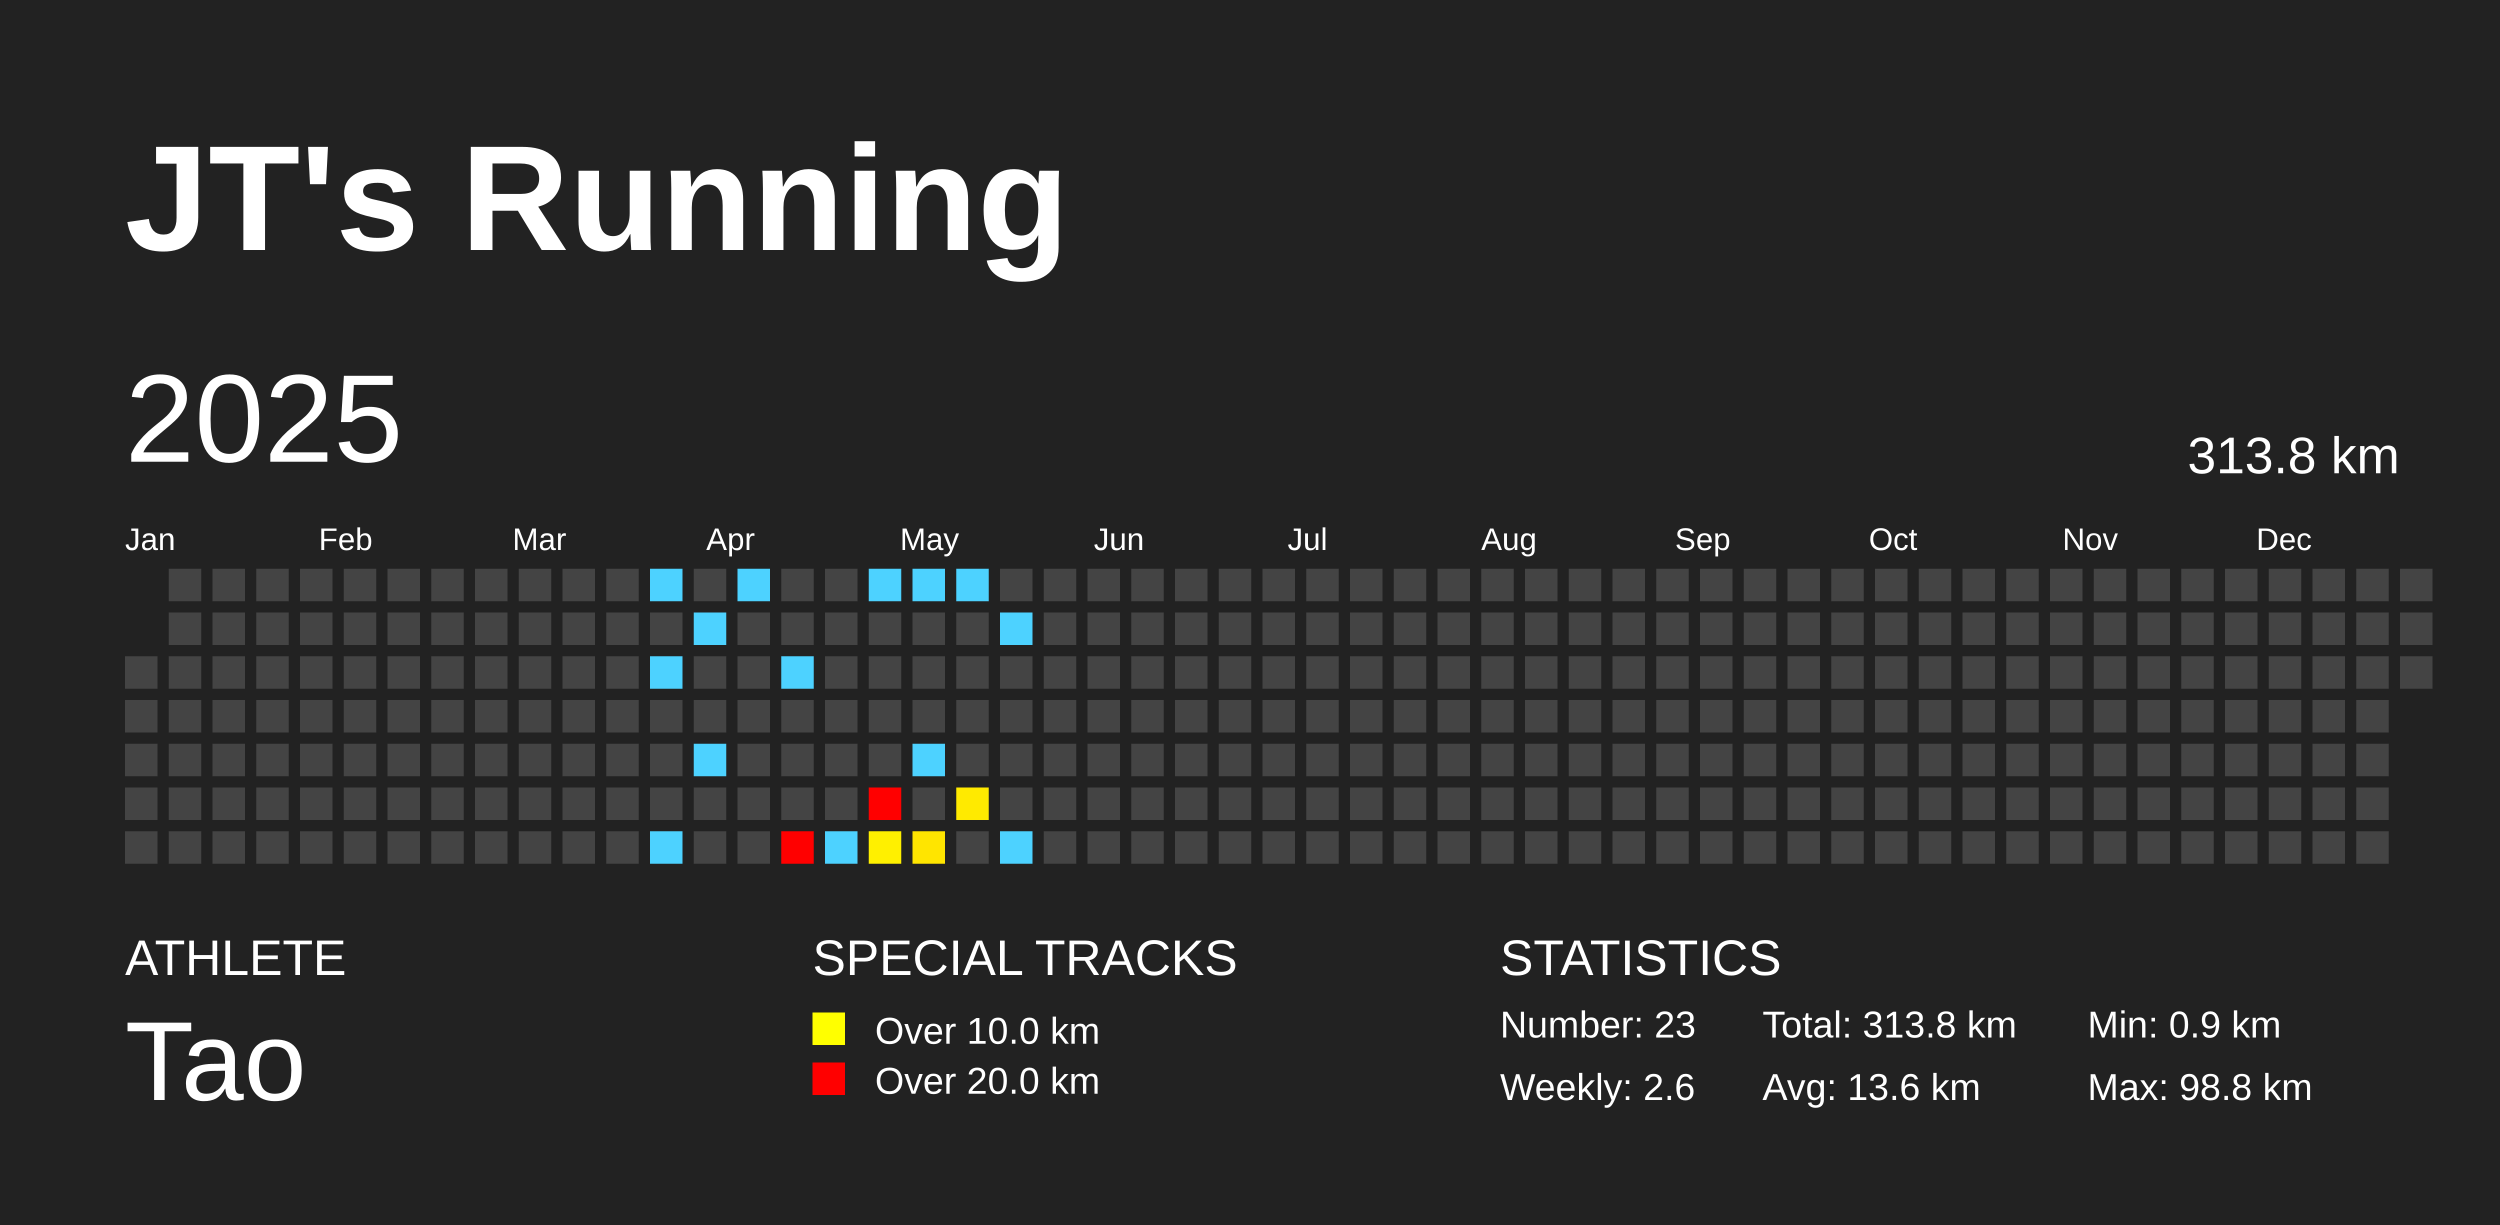
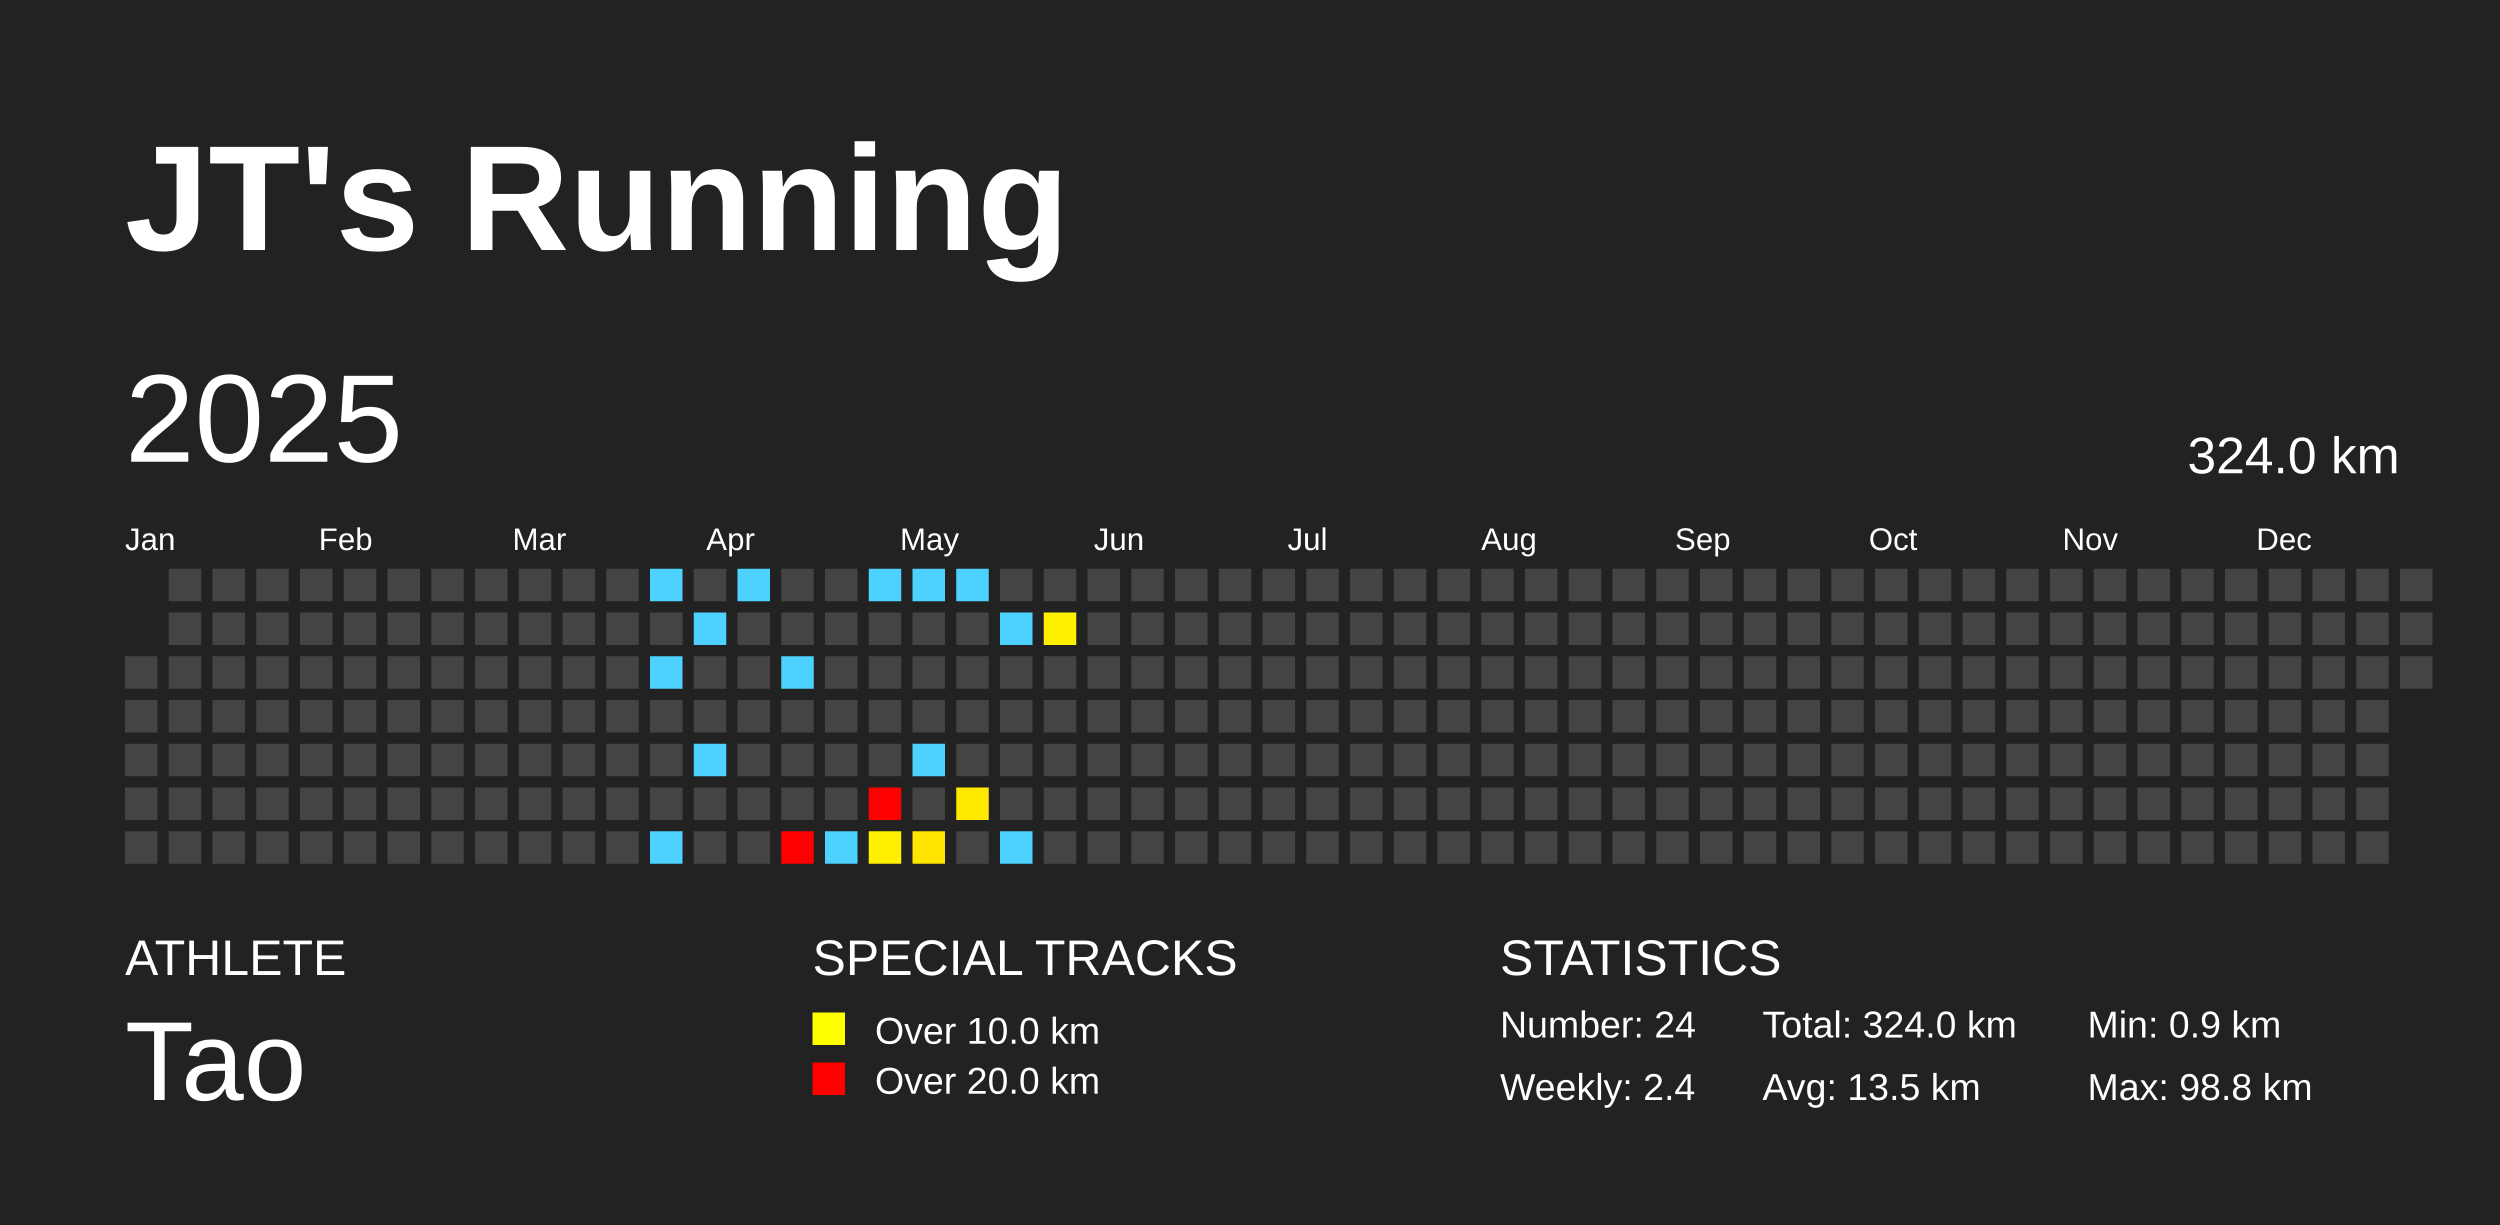
<svg xmlns="http://www.w3.org/2000/svg" baseProfile="full" height="98mm" version="1.1" viewBox="0,0,200,98" width="200mm">
  <defs />
  <rect fill="#222222" height="98" width="200" x="0" y="0" />
  <text fill="#FFFFFF" style="font-size:12px; font-family:Arial; font-weight:bold;" x="10" y="20">JT's Running</text>
  <text fill="#FFFFFF" style="font-size:4px; font-family:Arial" x="10" y="78">ATHLETE</text>
  <text fill="#FFFFFF" style="font-size:9px; font-family:Arial" x="10" y="88">Tao</text>
  <text fill="#FFFFFF" style="font-size:4px; font-family:Arial" x="65" y="78">SPECIAL TRACKS</text>
  <rect fill="yellow" height="2.6" width="2.6" x="65" y="81" />
  <text fill="#FFFFFF" style="font-size:3px; font-family:Arial" x="70" y="83.5">Over 10.0 km</text>
  <rect fill="red" height="2.6" width="2.6" x="65" y="85" />
  <text fill="#FFFFFF" style="font-size:3px; font-family:Arial" x="70" y="87.5">Over 20.0 km</text>
  <text fill="#FFFFFF" style="font-size:4px; font-family:Arial" x="120" y="78">STATISTICS</text>
-   <text fill="#FFFFFF" style="font-size:3px; font-family:Arial" x="120" y="83">Number: 23</text>
-   <text fill="#FFFFFF" style="font-size:3px; font-family:Arial" x="120" y="88">Weekly: 2.6</text>
-   <text fill="#FFFFFF" style="font-size:3px; font-family:Arial" x="141" y="83">Total: 313.8 km</text>
-   <text fill="#FFFFFF" style="font-size:3px; font-family:Arial" x="141" y="88">Avg: 13.6 km</text>
+   <text fill="#FFFFFF" style="font-size:3px; font-family:Arial" x="120" y="83">Number: 24</text>
+   <text fill="#FFFFFF" style="font-size:3px; font-family:Arial" x="120" y="88">Weekly: 2.4</text>
+   <text fill="#FFFFFF" style="font-size:3px; font-family:Arial" x="141" y="83">Total: 324.0 km</text>
+   <text fill="#FFFFFF" style="font-size:3px; font-family:Arial" x="141" y="88">Avg: 13.5 km</text>
  <text fill="#FFFFFF" style="font-size:3px; font-family:Arial" x="167" y="83">Min: 0.9 km</text>
  <text fill="#FFFFFF" style="font-size:3px; font-family:Arial" x="167" y="88">Max: 98.8 km</text>
  <text dominant-baseline="hanging" fill="#FFFFFF" style="font-size:10.0px; font-family:Arial;" x="10" y="30">2025</text>
-   <text dominant-baseline="hanging" fill="#FFFFFF" style="font-size:4.125px; font-family:Arial;" x="175" y="35">313.8 km</text>
+   <text dominant-baseline="hanging" fill="#FFFFFF" style="font-size:4.125px; font-family:Arial;" x="175" y="35">324.0 km</text>
  <text fill="#FFFFFF" style="font-size:2.5px; font-family:Arial" x="10.0" y="44">Jan</text>
  <text fill="#FFFFFF" style="font-size:2.5px; font-family:Arial" x="25.5" y="44">Feb</text>
  <text fill="#FFFFFF" style="font-size:2.5px; font-family:Arial" x="41.0" y="44">Mar</text>
  <text fill="#FFFFFF" style="font-size:2.5px; font-family:Arial" x="56.5" y="44">Apr</text>
  <text fill="#FFFFFF" style="font-size:2.5px; font-family:Arial" x="72.0" y="44">May</text>
  <text fill="#FFFFFF" style="font-size:2.5px; font-family:Arial" x="87.5" y="44">Jun</text>
  <text fill="#FFFFFF" style="font-size:2.5px; font-family:Arial" x="103.0" y="44">Jul</text>
  <text fill="#FFFFFF" style="font-size:2.5px; font-family:Arial" x="118.5" y="44">Aug</text>
  <text fill="#FFFFFF" style="font-size:2.5px; font-family:Arial" x="134.0" y="44">Sep</text>
  <text fill="#FFFFFF" style="font-size:2.5px; font-family:Arial" x="149.5" y="44">Oct</text>
  <text fill="#FFFFFF" style="font-size:2.5px; font-family:Arial" x="165.0" y="44">Nov</text>
  <text fill="#FFFFFF" style="font-size:2.5px; font-family:Arial" x="180.5" y="44">Dec</text>
  <rect fill="#444444" height="2.6" width="2.6" x="10.0" y="52.5" />
  <rect fill="#444444" height="2.6" width="2.6" x="10.0" y="56.0" />
  <rect fill="#444444" height="2.6" width="2.6" x="10.0" y="59.5" />
  <rect fill="#444444" height="2.6" width="2.6" x="10.0" y="63.0" />
  <rect fill="#444444" height="2.6" width="2.6" x="10.0" y="66.5" />
  <rect fill="#444444" height="2.6" width="2.6" x="13.5" y="45.5" />
  <rect fill="#444444" height="2.6" width="2.6" x="13.5" y="49.0" />
  <rect fill="#444444" height="2.6" width="2.6" x="13.5" y="52.5" />
  <rect fill="#444444" height="2.6" width="2.6" x="13.5" y="56.0" />
  <rect fill="#444444" height="2.6" width="2.6" x="13.5" y="59.5" />
  <rect fill="#444444" height="2.6" width="2.6" x="13.5" y="63.0" />
  <rect fill="#444444" height="2.6" width="2.6" x="13.5" y="66.5" />
  <rect fill="#444444" height="2.6" width="2.6" x="17.0" y="45.5" />
  <rect fill="#444444" height="2.6" width="2.6" x="17.0" y="49.0" />
  <rect fill="#444444" height="2.6" width="2.6" x="17.0" y="52.5" />
  <rect fill="#444444" height="2.6" width="2.6" x="17.0" y="56.0" />
  <rect fill="#444444" height="2.6" width="2.6" x="17.0" y="59.5" />
  <rect fill="#444444" height="2.6" width="2.6" x="17.0" y="63.0" />
  <rect fill="#444444" height="2.6" width="2.6" x="17.0" y="66.5" />
  <rect fill="#444444" height="2.6" width="2.6" x="20.5" y="45.5" />
  <rect fill="#444444" height="2.6" width="2.6" x="20.5" y="49.0" />
  <rect fill="#444444" height="2.6" width="2.6" x="20.5" y="52.5" />
  <rect fill="#444444" height="2.6" width="2.6" x="20.5" y="56.0" />
  <rect fill="#444444" height="2.6" width="2.6" x="20.5" y="59.5" />
  <rect fill="#444444" height="2.6" width="2.6" x="20.5" y="63.0" />
  <rect fill="#444444" height="2.6" width="2.6" x="20.5" y="66.5" />
  <rect fill="#444444" height="2.6" width="2.6" x="24.0" y="45.5" />
  <rect fill="#444444" height="2.6" width="2.6" x="24.0" y="49.0" />
  <rect fill="#444444" height="2.6" width="2.6" x="24.0" y="52.5" />
  <rect fill="#444444" height="2.6" width="2.6" x="24.0" y="56.0" />
  <rect fill="#444444" height="2.6" width="2.6" x="24.0" y="59.5" />
  <rect fill="#444444" height="2.6" width="2.6" x="24.0" y="63.0" />
  <rect fill="#444444" height="2.6" width="2.6" x="24.0" y="66.5" />
  <rect fill="#444444" height="2.6" width="2.6" x="27.5" y="45.5" />
  <rect fill="#444444" height="2.6" width="2.6" x="27.5" y="49.0" />
  <rect fill="#444444" height="2.6" width="2.6" x="27.5" y="52.5" />
  <rect fill="#444444" height="2.6" width="2.6" x="27.5" y="56.0" />
  <rect fill="#444444" height="2.6" width="2.6" x="27.5" y="59.5" />
  <rect fill="#444444" height="2.6" width="2.6" x="27.5" y="63.0" />
  <rect fill="#444444" height="2.6" width="2.6" x="27.5" y="66.5" />
  <rect fill="#444444" height="2.6" width="2.6" x="31.0" y="45.5" />
  <rect fill="#444444" height="2.6" width="2.6" x="31.0" y="49.0" />
  <rect fill="#444444" height="2.6" width="2.6" x="31.0" y="52.5" />
  <rect fill="#444444" height="2.6" width="2.6" x="31.0" y="56.0" />
  <rect fill="#444444" height="2.6" width="2.6" x="31.0" y="59.5" />
  <rect fill="#444444" height="2.6" width="2.6" x="31.0" y="63.0" />
  <rect fill="#444444" height="2.6" width="2.6" x="31.0" y="66.5" />
  <rect fill="#444444" height="2.6" width="2.6" x="34.5" y="45.5" />
  <rect fill="#444444" height="2.6" width="2.6" x="34.5" y="49.0" />
  <rect fill="#444444" height="2.6" width="2.6" x="34.5" y="52.5" />
  <rect fill="#444444" height="2.6" width="2.6" x="34.5" y="56.0" />
  <rect fill="#444444" height="2.6" width="2.6" x="34.5" y="59.5" />
  <rect fill="#444444" height="2.6" width="2.6" x="34.5" y="63.0" />
  <rect fill="#444444" height="2.6" width="2.6" x="34.5" y="66.5" />
  <rect fill="#444444" height="2.6" width="2.6" x="38.0" y="45.5" />
  <rect fill="#444444" height="2.6" width="2.6" x="38.0" y="49.0" />
  <rect fill="#444444" height="2.6" width="2.6" x="38.0" y="52.5" />
  <rect fill="#444444" height="2.6" width="2.6" x="38.0" y="56.0" />
  <rect fill="#444444" height="2.6" width="2.6" x="38.0" y="59.5" />
  <rect fill="#444444" height="2.6" width="2.6" x="38.0" y="63.0" />
  <rect fill="#444444" height="2.6" width="2.6" x="38.0" y="66.5" />
  <rect fill="#444444" height="2.6" width="2.6" x="41.5" y="45.5" />
  <rect fill="#444444" height="2.6" width="2.6" x="41.5" y="49.0" />
  <rect fill="#444444" height="2.6" width="2.6" x="41.5" y="52.5" />
  <rect fill="#444444" height="2.6" width="2.6" x="41.5" y="56.0" />
  <rect fill="#444444" height="2.6" width="2.6" x="41.5" y="59.5" />
  <rect fill="#444444" height="2.6" width="2.6" x="41.5" y="63.0" />
  <rect fill="#444444" height="2.6" width="2.6" x="41.5" y="66.5" />
  <rect fill="#444444" height="2.6" width="2.6" x="45.0" y="45.5" />
  <rect fill="#444444" height="2.6" width="2.6" x="45.0" y="49.0" />
  <rect fill="#444444" height="2.6" width="2.6" x="45.0" y="52.5" />
  <rect fill="#444444" height="2.6" width="2.6" x="45.0" y="56.0" />
  <rect fill="#444444" height="2.6" width="2.6" x="45.0" y="59.5" />
  <rect fill="#444444" height="2.6" width="2.6" x="45.0" y="63.0" />
  <rect fill="#444444" height="2.6" width="2.6" x="45.0" y="66.5" />
  <rect fill="#444444" height="2.6" width="2.6" x="48.5" y="45.5" />
  <rect fill="#444444" height="2.6" width="2.6" x="48.5" y="49.0" />
  <rect fill="#444444" height="2.6" width="2.6" x="48.5" y="52.5" />
  <rect fill="#444444" height="2.6" width="2.6" x="48.5" y="56.0" />
  <rect fill="#444444" height="2.6" width="2.6" x="48.5" y="59.5" />
  <rect fill="#444444" height="2.6" width="2.6" x="48.5" y="63.0" />
  <rect fill="#444444" height="2.6" width="2.6" x="48.5" y="66.5" />
  <rect fill="#4dd2ff" height="2.6" width="2.6" x="52.0" y="45.5" />
  <rect fill="#444444" height="2.6" width="2.6" x="52.0" y="49.0" />
  <rect fill="#4dd2ff" height="2.6" width="2.6" x="52.0" y="52.5" />
  <rect fill="#444444" height="2.6" width="2.6" x="52.0" y="56.0" />
  <rect fill="#444444" height="2.6" width="2.6" x="52.0" y="59.5" />
  <rect fill="#444444" height="2.6" width="2.6" x="52.0" y="63.0" />
  <rect fill="#4dd2ff" height="2.6" width="2.6" x="52.0" y="66.5" />
  <rect fill="#444444" height="2.6" width="2.6" x="55.5" y="45.5" />
  <rect fill="#4dd2ff" height="2.6" width="2.6" x="55.5" y="49.0" />
  <rect fill="#444444" height="2.6" width="2.6" x="55.5" y="52.5" />
  <rect fill="#444444" height="2.6" width="2.6" x="55.5" y="56.0" />
  <rect fill="#4dd2ff" height="2.6" width="2.6" x="55.5" y="59.5" />
  <rect fill="#444444" height="2.6" width="2.6" x="55.5" y="63.0" />
  <rect fill="#444444" height="2.6" width="2.6" x="55.5" y="66.5" />
  <rect fill="#4dd2ff" height="2.6" width="2.6" x="59.0" y="45.5" />
  <rect fill="#444444" height="2.6" width="2.6" x="59.0" y="49.0" />
  <rect fill="#444444" height="2.6" width="2.6" x="59.0" y="52.5" />
  <rect fill="#444444" height="2.6" width="2.6" x="59.0" y="56.0" />
  <rect fill="#444444" height="2.6" width="2.6" x="59.0" y="59.5" />
  <rect fill="#444444" height="2.6" width="2.6" x="59.0" y="63.0" />
  <rect fill="#444444" height="2.6" width="2.6" x="59.0" y="66.5" />
  <rect fill="#444444" height="2.6" width="2.6" x="62.5" y="45.5" />
  <rect fill="#444444" height="2.6" width="2.6" x="62.5" y="49.0" />
  <rect fill="#4dd2ff" height="2.6" width="2.6" x="62.5" y="52.5" />
  <rect fill="#444444" height="2.6" width="2.6" x="62.5" y="56.0" />
  <rect fill="#444444" height="2.6" width="2.6" x="62.5" y="59.5" />
  <rect fill="#444444" height="2.6" width="2.6" x="62.5" y="63.0" />
  <rect fill="red" height="2.6" width="2.6" x="62.5" y="66.5" />
  <rect fill="#444444" height="2.6" width="2.6" x="66.0" y="45.5" />
  <rect fill="#444444" height="2.6" width="2.6" x="66.0" y="49.0" />
  <rect fill="#444444" height="2.6" width="2.6" x="66.0" y="52.5" />
  <rect fill="#444444" height="2.6" width="2.6" x="66.0" y="56.0" />
  <rect fill="#444444" height="2.6" width="2.6" x="66.0" y="59.5" />
  <rect fill="#444444" height="2.6" width="2.6" x="66.0" y="63.0" />
  <rect fill="#4dd2ff" height="2.6" width="2.6" x="66.0" y="66.5" />
  <rect fill="#4dd2ff" height="2.6" width="2.6" x="69.5" y="45.5" />
  <rect fill="#444444" height="2.6" width="2.6" x="69.5" y="49.0" />
  <rect fill="#444444" height="2.6" width="2.6" x="69.5" y="52.5" />
  <rect fill="#444444" height="2.6" width="2.6" x="69.5" y="56.0" />
  <rect fill="#444444" height="2.6" width="2.6" x="69.5" y="59.5" />
  <rect fill="red" height="2.6" width="2.6" x="69.5" y="63.0" />
  <rect fill="#fff000" height="2.6" width="2.6" x="69.5" y="66.5" />
  <rect fill="#4dd2ff" height="2.6" width="2.6" x="73.0" y="45.5" />
  <rect fill="#444444" height="2.6" width="2.6" x="73.0" y="49.0" />
  <rect fill="#444444" height="2.6" width="2.6" x="73.0" y="52.5" />
  <rect fill="#444444" height="2.6" width="2.6" x="73.0" y="56.0" />
  <rect fill="#4dd2ff" height="2.6" width="2.6" x="73.0" y="59.5" />
  <rect fill="#444444" height="2.6" width="2.6" x="73.0" y="63.0" />
  <rect fill="#ffe500" height="2.6" width="2.6" x="73.0" y="66.5" />
  <rect fill="#4dd2ff" height="2.6" width="2.6" x="76.5" y="45.5" />
  <rect fill="#444444" height="2.6" width="2.6" x="76.5" y="49.0" />
  <rect fill="#444444" height="2.6" width="2.6" x="76.5" y="52.5" />
  <rect fill="#444444" height="2.6" width="2.6" x="76.5" y="56.0" />
  <rect fill="#444444" height="2.6" width="2.6" x="76.5" y="59.5" />
  <rect fill="#ffea00" height="2.6" width="2.6" x="76.5" y="63.0" />
  <rect fill="#444444" height="2.6" width="2.6" x="76.5" y="66.5" />
  <rect fill="#444444" height="2.6" width="2.6" x="80.0" y="45.5" />
  <rect fill="#4dd2ff" height="2.6" width="2.6" x="80.0" y="49.0" />
  <rect fill="#444444" height="2.6" width="2.6" x="80.0" y="52.5" />
  <rect fill="#444444" height="2.6" width="2.6" x="80.0" y="56.0" />
  <rect fill="#444444" height="2.6" width="2.6" x="80.0" y="59.5" />
  <rect fill="#444444" height="2.6" width="2.6" x="80.0" y="63.0" />
  <rect fill="#4dd2ff" height="2.6" width="2.6" x="80.0" y="66.5" />
  <rect fill="#444444" height="2.6" width="2.6" x="83.5" y="45.5" />
-   <rect fill="#444444" height="2.6" width="2.6" x="83.5" y="49.0" />
+   <rect fill="#fff100" height="2.6" width="2.6" x="83.5" y="49.0" />
  <rect fill="#444444" height="2.6" width="2.6" x="83.5" y="52.5" />
  <rect fill="#444444" height="2.6" width="2.6" x="83.5" y="56.0" />
  <rect fill="#444444" height="2.6" width="2.6" x="83.5" y="59.5" />
  <rect fill="#444444" height="2.6" width="2.6" x="83.5" y="63.0" />
  <rect fill="#444444" height="2.6" width="2.6" x="83.5" y="66.5" />
  <rect fill="#444444" height="2.6" width="2.6" x="87.0" y="45.5" />
  <rect fill="#444444" height="2.6" width="2.6" x="87.0" y="49.0" />
  <rect fill="#444444" height="2.6" width="2.6" x="87.0" y="52.5" />
  <rect fill="#444444" height="2.6" width="2.6" x="87.0" y="56.0" />
  <rect fill="#444444" height="2.6" width="2.6" x="87.0" y="59.5" />
  <rect fill="#444444" height="2.6" width="2.6" x="87.0" y="63.0" />
  <rect fill="#444444" height="2.6" width="2.6" x="87.0" y="66.5" />
  <rect fill="#444444" height="2.6" width="2.6" x="90.5" y="45.5" />
  <rect fill="#444444" height="2.6" width="2.6" x="90.5" y="49.0" />
  <rect fill="#444444" height="2.6" width="2.6" x="90.5" y="52.5" />
  <rect fill="#444444" height="2.6" width="2.6" x="90.5" y="56.0" />
  <rect fill="#444444" height="2.6" width="2.6" x="90.5" y="59.5" />
  <rect fill="#444444" height="2.6" width="2.6" x="90.5" y="63.0" />
  <rect fill="#444444" height="2.6" width="2.6" x="90.5" y="66.5" />
  <rect fill="#444444" height="2.6" width="2.6" x="94.0" y="45.5" />
  <rect fill="#444444" height="2.6" width="2.6" x="94.0" y="49.0" />
  <rect fill="#444444" height="2.6" width="2.6" x="94.0" y="52.5" />
  <rect fill="#444444" height="2.6" width="2.6" x="94.0" y="56.0" />
  <rect fill="#444444" height="2.6" width="2.6" x="94.0" y="59.5" />
  <rect fill="#444444" height="2.6" width="2.6" x="94.0" y="63.0" />
  <rect fill="#444444" height="2.6" width="2.6" x="94.0" y="66.5" />
  <rect fill="#444444" height="2.6" width="2.6" x="97.5" y="45.5" />
  <rect fill="#444444" height="2.6" width="2.6" x="97.5" y="49.0" />
  <rect fill="#444444" height="2.6" width="2.6" x="97.5" y="52.5" />
  <rect fill="#444444" height="2.6" width="2.6" x="97.5" y="56.0" />
  <rect fill="#444444" height="2.6" width="2.6" x="97.5" y="59.5" />
  <rect fill="#444444" height="2.6" width="2.6" x="97.5" y="63.0" />
  <rect fill="#444444" height="2.6" width="2.6" x="97.5" y="66.5" />
  <rect fill="#444444" height="2.6" width="2.6" x="101.0" y="45.5" />
  <rect fill="#444444" height="2.6" width="2.6" x="101.0" y="49.0" />
  <rect fill="#444444" height="2.6" width="2.6" x="101.0" y="52.5" />
  <rect fill="#444444" height="2.6" width="2.6" x="101.0" y="56.0" />
  <rect fill="#444444" height="2.6" width="2.6" x="101.0" y="59.5" />
  <rect fill="#444444" height="2.6" width="2.6" x="101.0" y="63.0" />
  <rect fill="#444444" height="2.6" width="2.6" x="101.0" y="66.5" />
  <rect fill="#444444" height="2.6" width="2.6" x="104.5" y="45.5" />
  <rect fill="#444444" height="2.6" width="2.6" x="104.5" y="49.0" />
  <rect fill="#444444" height="2.6" width="2.6" x="104.5" y="52.5" />
  <rect fill="#444444" height="2.6" width="2.6" x="104.5" y="56.0" />
  <rect fill="#444444" height="2.6" width="2.6" x="104.5" y="59.5" />
  <rect fill="#444444" height="2.6" width="2.6" x="104.5" y="63.0" />
  <rect fill="#444444" height="2.6" width="2.6" x="104.5" y="66.5" />
  <rect fill="#444444" height="2.6" width="2.6" x="108.0" y="45.5" />
  <rect fill="#444444" height="2.6" width="2.6" x="108.0" y="49.0" />
  <rect fill="#444444" height="2.6" width="2.6" x="108.0" y="52.5" />
  <rect fill="#444444" height="2.6" width="2.6" x="108.0" y="56.0" />
  <rect fill="#444444" height="2.6" width="2.6" x="108.0" y="59.5" />
  <rect fill="#444444" height="2.6" width="2.6" x="108.0" y="63.0" />
  <rect fill="#444444" height="2.6" width="2.6" x="108.0" y="66.5" />
  <rect fill="#444444" height="2.6" width="2.6" x="111.5" y="45.5" />
  <rect fill="#444444" height="2.6" width="2.6" x="111.5" y="49.0" />
  <rect fill="#444444" height="2.6" width="2.6" x="111.5" y="52.5" />
  <rect fill="#444444" height="2.6" width="2.6" x="111.5" y="56.0" />
  <rect fill="#444444" height="2.6" width="2.6" x="111.5" y="59.5" />
  <rect fill="#444444" height="2.6" width="2.6" x="111.5" y="63.0" />
  <rect fill="#444444" height="2.6" width="2.6" x="111.5" y="66.5" />
  <rect fill="#444444" height="2.6" width="2.6" x="115.0" y="45.5" />
  <rect fill="#444444" height="2.6" width="2.6" x="115.0" y="49.0" />
  <rect fill="#444444" height="2.6" width="2.6" x="115.0" y="52.5" />
  <rect fill="#444444" height="2.6" width="2.6" x="115.0" y="56.0" />
  <rect fill="#444444" height="2.6" width="2.6" x="115.0" y="59.5" />
  <rect fill="#444444" height="2.6" width="2.6" x="115.0" y="63.0" />
  <rect fill="#444444" height="2.6" width="2.6" x="115.0" y="66.5" />
  <rect fill="#444444" height="2.6" width="2.6" x="118.5" y="45.5" />
  <rect fill="#444444" height="2.6" width="2.6" x="118.5" y="49.0" />
  <rect fill="#444444" height="2.6" width="2.6" x="118.5" y="52.5" />
  <rect fill="#444444" height="2.6" width="2.6" x="118.5" y="56.0" />
  <rect fill="#444444" height="2.6" width="2.6" x="118.5" y="59.5" />
  <rect fill="#444444" height="2.6" width="2.6" x="118.5" y="63.0" />
  <rect fill="#444444" height="2.6" width="2.6" x="118.5" y="66.5" />
  <rect fill="#444444" height="2.6" width="2.6" x="122.0" y="45.5" />
  <rect fill="#444444" height="2.6" width="2.6" x="122.0" y="49.0" />
  <rect fill="#444444" height="2.6" width="2.6" x="122.0" y="52.5" />
  <rect fill="#444444" height="2.6" width="2.6" x="122.0" y="56.0" />
  <rect fill="#444444" height="2.6" width="2.6" x="122.0" y="59.5" />
  <rect fill="#444444" height="2.6" width="2.6" x="122.0" y="63.0" />
  <rect fill="#444444" height="2.6" width="2.6" x="122.0" y="66.5" />
  <rect fill="#444444" height="2.6" width="2.6" x="125.5" y="45.5" />
  <rect fill="#444444" height="2.6" width="2.6" x="125.5" y="49.0" />
  <rect fill="#444444" height="2.6" width="2.6" x="125.5" y="52.5" />
  <rect fill="#444444" height="2.6" width="2.6" x="125.5" y="56.0" />
  <rect fill="#444444" height="2.6" width="2.6" x="125.5" y="59.5" />
  <rect fill="#444444" height="2.6" width="2.6" x="125.5" y="63.0" />
  <rect fill="#444444" height="2.6" width="2.6" x="125.5" y="66.5" />
  <rect fill="#444444" height="2.6" width="2.6" x="129.0" y="45.5" />
  <rect fill="#444444" height="2.6" width="2.6" x="129.0" y="49.0" />
  <rect fill="#444444" height="2.6" width="2.6" x="129.0" y="52.5" />
  <rect fill="#444444" height="2.6" width="2.6" x="129.0" y="56.0" />
  <rect fill="#444444" height="2.6" width="2.6" x="129.0" y="59.5" />
  <rect fill="#444444" height="2.6" width="2.6" x="129.0" y="63.0" />
  <rect fill="#444444" height="2.6" width="2.6" x="129.0" y="66.5" />
  <rect fill="#444444" height="2.6" width="2.6" x="132.5" y="45.5" />
  <rect fill="#444444" height="2.6" width="2.6" x="132.5" y="49.0" />
  <rect fill="#444444" height="2.6" width="2.6" x="132.5" y="52.5" />
  <rect fill="#444444" height="2.6" width="2.6" x="132.5" y="56.0" />
  <rect fill="#444444" height="2.6" width="2.6" x="132.5" y="59.5" />
  <rect fill="#444444" height="2.6" width="2.6" x="132.5" y="63.0" />
  <rect fill="#444444" height="2.6" width="2.6" x="132.5" y="66.5" />
  <rect fill="#444444" height="2.6" width="2.6" x="136.0" y="45.5" />
  <rect fill="#444444" height="2.6" width="2.6" x="136.0" y="49.0" />
  <rect fill="#444444" height="2.6" width="2.6" x="136.0" y="52.5" />
  <rect fill="#444444" height="2.6" width="2.6" x="136.0" y="56.0" />
  <rect fill="#444444" height="2.6" width="2.6" x="136.0" y="59.5" />
  <rect fill="#444444" height="2.6" width="2.6" x="136.0" y="63.0" />
  <rect fill="#444444" height="2.6" width="2.6" x="136.0" y="66.5" />
  <rect fill="#444444" height="2.6" width="2.6" x="139.5" y="45.5" />
  <rect fill="#444444" height="2.6" width="2.6" x="139.5" y="49.0" />
  <rect fill="#444444" height="2.6" width="2.6" x="139.5" y="52.5" />
  <rect fill="#444444" height="2.6" width="2.6" x="139.5" y="56.0" />
  <rect fill="#444444" height="2.6" width="2.6" x="139.5" y="59.5" />
  <rect fill="#444444" height="2.6" width="2.6" x="139.5" y="63.0" />
  <rect fill="#444444" height="2.6" width="2.6" x="139.5" y="66.5" />
  <rect fill="#444444" height="2.6" width="2.6" x="143.0" y="45.5" />
  <rect fill="#444444" height="2.6" width="2.6" x="143.0" y="49.0" />
  <rect fill="#444444" height="2.6" width="2.6" x="143.0" y="52.5" />
  <rect fill="#444444" height="2.6" width="2.6" x="143.0" y="56.0" />
  <rect fill="#444444" height="2.6" width="2.6" x="143.0" y="59.5" />
  <rect fill="#444444" height="2.6" width="2.6" x="143.0" y="63.0" />
  <rect fill="#444444" height="2.6" width="2.6" x="143.0" y="66.5" />
  <rect fill="#444444" height="2.6" width="2.6" x="146.5" y="45.5" />
  <rect fill="#444444" height="2.6" width="2.6" x="146.5" y="49.0" />
  <rect fill="#444444" height="2.6" width="2.6" x="146.5" y="52.5" />
  <rect fill="#444444" height="2.6" width="2.6" x="146.5" y="56.0" />
  <rect fill="#444444" height="2.6" width="2.6" x="146.5" y="59.5" />
  <rect fill="#444444" height="2.6" width="2.6" x="146.5" y="63.0" />
  <rect fill="#444444" height="2.6" width="2.6" x="146.5" y="66.5" />
  <rect fill="#444444" height="2.6" width="2.6" x="150.0" y="45.5" />
  <rect fill="#444444" height="2.6" width="2.6" x="150.0" y="49.0" />
  <rect fill="#444444" height="2.6" width="2.6" x="150.0" y="52.5" />
  <rect fill="#444444" height="2.6" width="2.6" x="150.0" y="56.0" />
  <rect fill="#444444" height="2.6" width="2.6" x="150.0" y="59.5" />
  <rect fill="#444444" height="2.6" width="2.6" x="150.0" y="63.0" />
  <rect fill="#444444" height="2.6" width="2.6" x="150.0" y="66.5" />
  <rect fill="#444444" height="2.6" width="2.6" x="153.5" y="45.5" />
  <rect fill="#444444" height="2.6" width="2.6" x="153.5" y="49.0" />
  <rect fill="#444444" height="2.6" width="2.6" x="153.5" y="52.5" />
  <rect fill="#444444" height="2.6" width="2.6" x="153.5" y="56.0" />
  <rect fill="#444444" height="2.6" width="2.6" x="153.5" y="59.5" />
  <rect fill="#444444" height="2.6" width="2.6" x="153.5" y="63.0" />
  <rect fill="#444444" height="2.6" width="2.6" x="153.5" y="66.5" />
  <rect fill="#444444" height="2.6" width="2.6" x="157.0" y="45.5" />
  <rect fill="#444444" height="2.6" width="2.6" x="157.0" y="49.0" />
  <rect fill="#444444" height="2.6" width="2.6" x="157.0" y="52.5" />
  <rect fill="#444444" height="2.6" width="2.6" x="157.0" y="56.0" />
  <rect fill="#444444" height="2.6" width="2.6" x="157.0" y="59.5" />
  <rect fill="#444444" height="2.6" width="2.6" x="157.0" y="63.0" />
  <rect fill="#444444" height="2.6" width="2.6" x="157.0" y="66.5" />
  <rect fill="#444444" height="2.6" width="2.6" x="160.5" y="45.5" />
  <rect fill="#444444" height="2.6" width="2.6" x="160.5" y="49.0" />
  <rect fill="#444444" height="2.6" width="2.6" x="160.5" y="52.5" />
  <rect fill="#444444" height="2.6" width="2.6" x="160.5" y="56.0" />
  <rect fill="#444444" height="2.6" width="2.6" x="160.5" y="59.5" />
  <rect fill="#444444" height="2.6" width="2.6" x="160.5" y="63.0" />
  <rect fill="#444444" height="2.6" width="2.6" x="160.5" y="66.5" />
  <rect fill="#444444" height="2.6" width="2.6" x="164.0" y="45.5" />
  <rect fill="#444444" height="2.6" width="2.6" x="164.0" y="49.0" />
  <rect fill="#444444" height="2.6" width="2.6" x="164.0" y="52.5" />
  <rect fill="#444444" height="2.6" width="2.6" x="164.0" y="56.0" />
  <rect fill="#444444" height="2.6" width="2.6" x="164.0" y="59.5" />
  <rect fill="#444444" height="2.6" width="2.6" x="164.0" y="63.0" />
  <rect fill="#444444" height="2.6" width="2.6" x="164.0" y="66.5" />
  <rect fill="#444444" height="2.6" width="2.6" x="167.5" y="45.5" />
  <rect fill="#444444" height="2.6" width="2.6" x="167.5" y="49.0" />
  <rect fill="#444444" height="2.6" width="2.6" x="167.5" y="52.5" />
  <rect fill="#444444" height="2.6" width="2.6" x="167.5" y="56.0" />
  <rect fill="#444444" height="2.6" width="2.6" x="167.5" y="59.5" />
  <rect fill="#444444" height="2.6" width="2.6" x="167.5" y="63.0" />
  <rect fill="#444444" height="2.6" width="2.6" x="167.5" y="66.5" />
  <rect fill="#444444" height="2.6" width="2.6" x="171.0" y="45.5" />
  <rect fill="#444444" height="2.6" width="2.6" x="171.0" y="49.0" />
  <rect fill="#444444" height="2.6" width="2.6" x="171.0" y="52.5" />
  <rect fill="#444444" height="2.6" width="2.6" x="171.0" y="56.0" />
  <rect fill="#444444" height="2.6" width="2.6" x="171.0" y="59.5" />
  <rect fill="#444444" height="2.6" width="2.6" x="171.0" y="63.0" />
  <rect fill="#444444" height="2.6" width="2.6" x="171.0" y="66.5" />
  <rect fill="#444444" height="2.6" width="2.6" x="174.5" y="45.5" />
  <rect fill="#444444" height="2.6" width="2.6" x="174.5" y="49.0" />
  <rect fill="#444444" height="2.6" width="2.6" x="174.5" y="52.5" />
  <rect fill="#444444" height="2.6" width="2.6" x="174.5" y="56.0" />
  <rect fill="#444444" height="2.6" width="2.6" x="174.5" y="59.5" />
  <rect fill="#444444" height="2.6" width="2.6" x="174.5" y="63.0" />
  <rect fill="#444444" height="2.6" width="2.6" x="174.5" y="66.5" />
  <rect fill="#444444" height="2.6" width="2.6" x="178.0" y="45.5" />
  <rect fill="#444444" height="2.6" width="2.6" x="178.0" y="49.0" />
  <rect fill="#444444" height="2.6" width="2.6" x="178.0" y="52.5" />
  <rect fill="#444444" height="2.6" width="2.6" x="178.0" y="56.0" />
  <rect fill="#444444" height="2.6" width="2.6" x="178.0" y="59.5" />
  <rect fill="#444444" height="2.6" width="2.6" x="178.0" y="63.0" />
  <rect fill="#444444" height="2.6" width="2.6" x="178.0" y="66.5" />
  <rect fill="#444444" height="2.6" width="2.6" x="181.5" y="45.5" />
  <rect fill="#444444" height="2.6" width="2.6" x="181.5" y="49.0" />
  <rect fill="#444444" height="2.6" width="2.6" x="181.5" y="52.5" />
  <rect fill="#444444" height="2.6" width="2.6" x="181.5" y="56.0" />
  <rect fill="#444444" height="2.6" width="2.6" x="181.5" y="59.5" />
  <rect fill="#444444" height="2.6" width="2.6" x="181.5" y="63.0" />
  <rect fill="#444444" height="2.6" width="2.6" x="181.5" y="66.5" />
  <rect fill="#444444" height="2.6" width="2.6" x="185.0" y="45.5" />
  <rect fill="#444444" height="2.6" width="2.6" x="185.0" y="49.0" />
  <rect fill="#444444" height="2.6" width="2.6" x="185.0" y="52.5" />
  <rect fill="#444444" height="2.6" width="2.6" x="185.0" y="56.0" />
  <rect fill="#444444" height="2.6" width="2.6" x="185.0" y="59.5" />
  <rect fill="#444444" height="2.6" width="2.6" x="185.0" y="63.0" />
  <rect fill="#444444" height="2.6" width="2.6" x="185.0" y="66.5" />
  <rect fill="#444444" height="2.6" width="2.6" x="188.5" y="45.5" />
  <rect fill="#444444" height="2.6" width="2.6" x="188.5" y="49.0" />
  <rect fill="#444444" height="2.6" width="2.6" x="188.5" y="52.5" />
  <rect fill="#444444" height="2.6" width="2.6" x="188.5" y="56.0" />
  <rect fill="#444444" height="2.6" width="2.6" x="188.5" y="59.5" />
  <rect fill="#444444" height="2.6" width="2.6" x="188.5" y="63.0" />
  <rect fill="#444444" height="2.6" width="2.6" x="188.5" y="66.5" />
  <rect fill="#444444" height="2.6" width="2.6" x="192.0" y="45.5" />
  <rect fill="#444444" height="2.6" width="2.6" x="192.0" y="49.0" />
  <rect fill="#444444" height="2.6" width="2.6" x="192.0" y="52.5" />
</svg>
